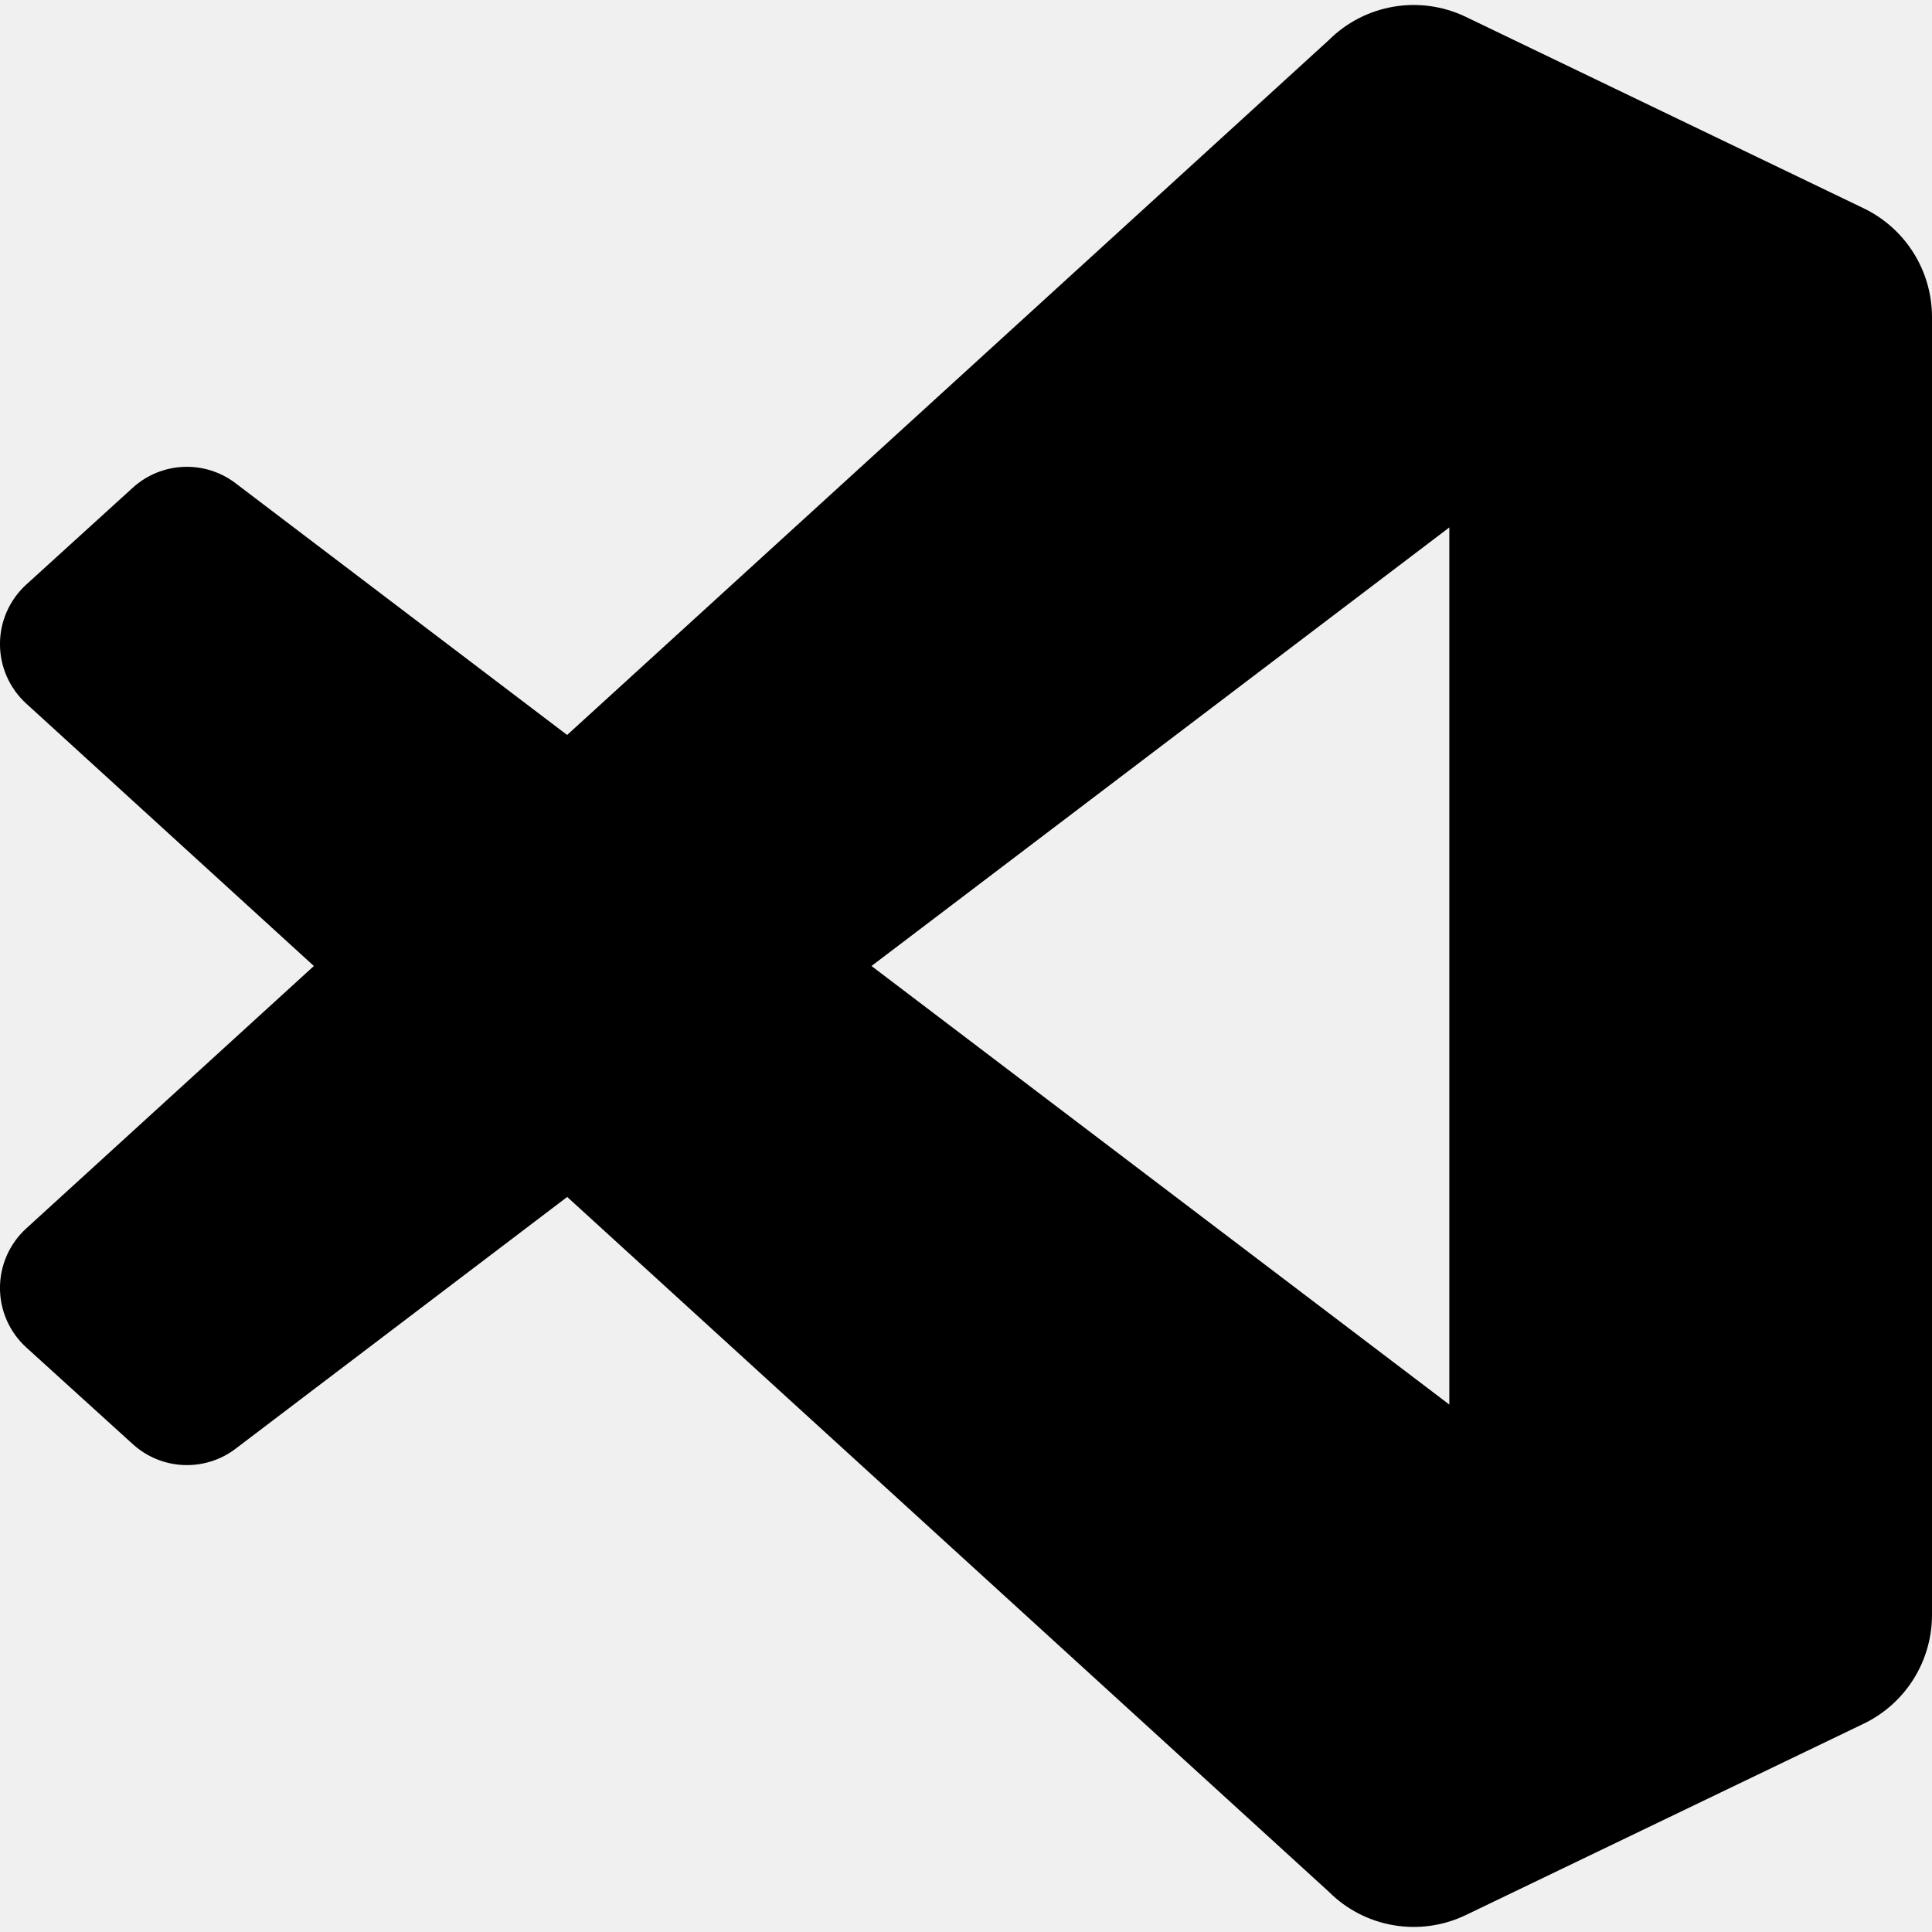
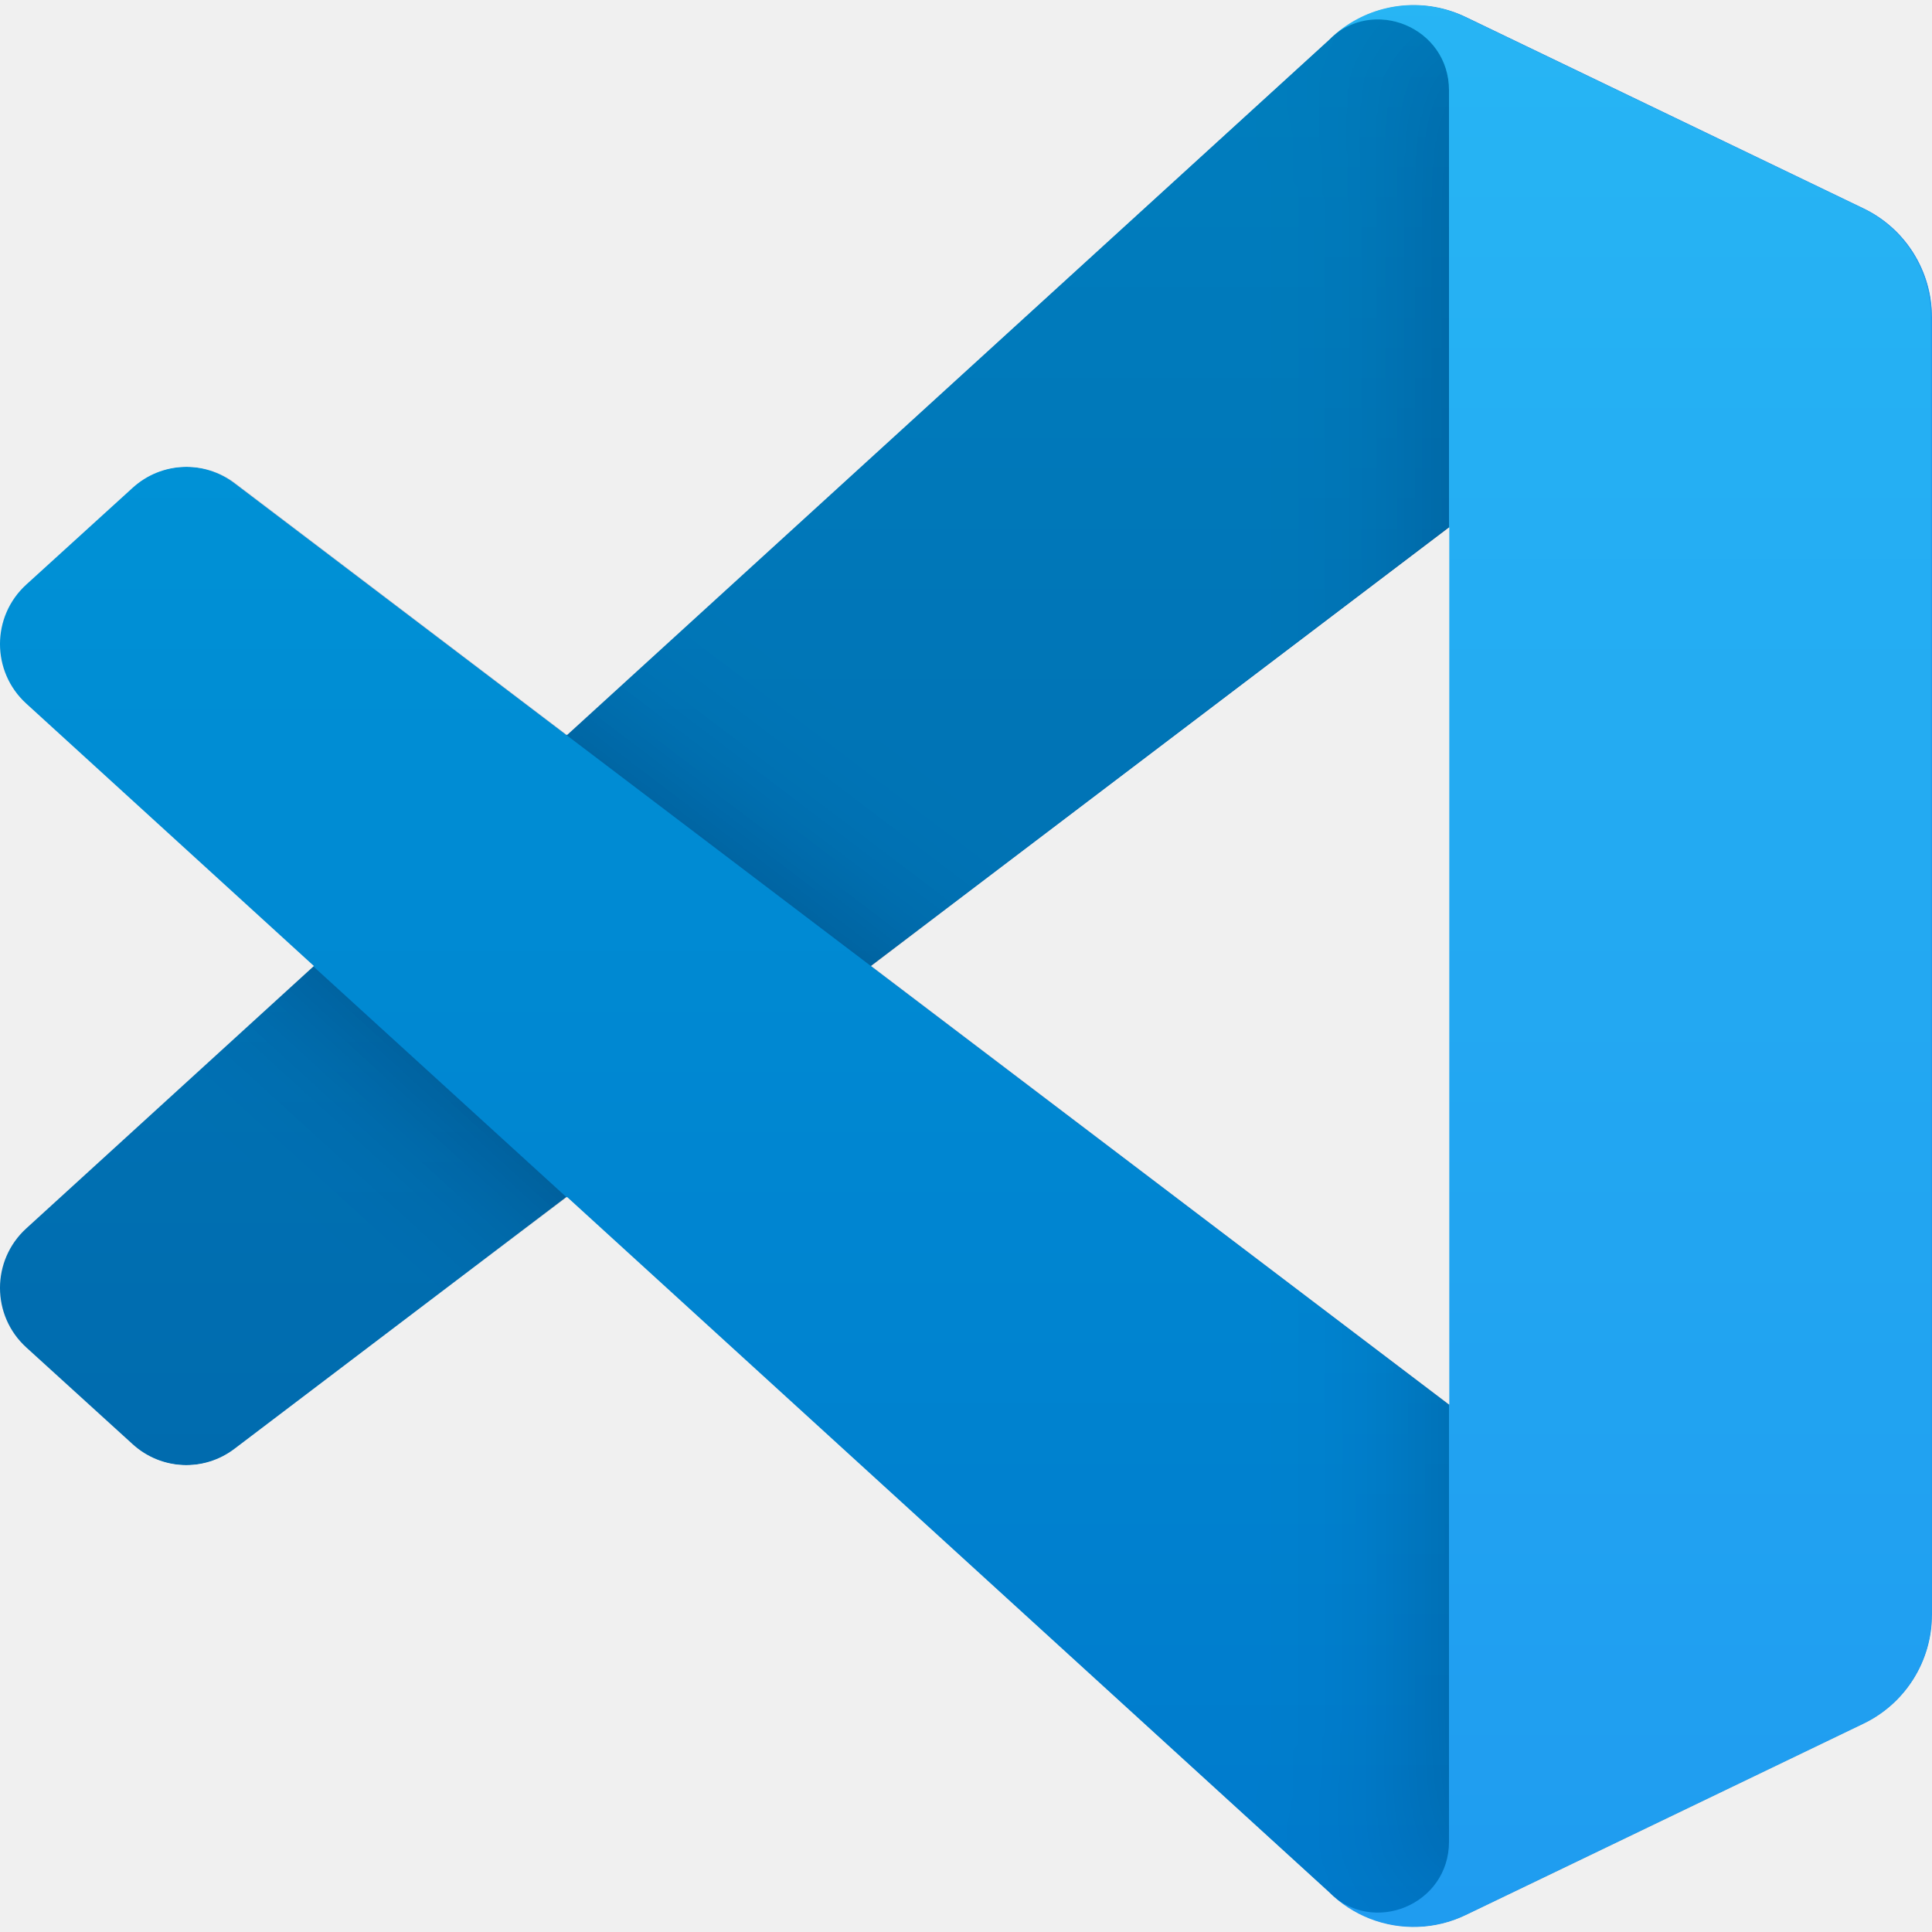
- <svg xmlns="http://www.w3.org/2000/svg" role="img" viewBox="0 0 24 24">
-   <path d="M23.15 2.587L18.21.21a1.494 1.494 0 0 0-1.705.29l-9.46 8.63-4.12-3.128a.999.999 0 0 0-1.276.057L.327 7.261A1 1 0 0 0 .326 8.74L3.899 12 .326 15.26a1 1 0 0 0 .001 1.479L1.65 17.94a.999.999 0 0 0 1.276.057l4.12-3.128 9.46 8.63a1.492 1.492 0 0 0 1.704.29l4.942-2.377A1.5 1.5 0 0 0 24 20.06V3.939a1.5 1.5 0 0 0-.85-1.352zm-5.146 14.861L10.826 12l7.178-5.448v10.896z" />
+ <svg xmlns="http://www.w3.org/2000/svg" width="100" height="100" viewBox="0 0 100 100" fill="none">
+   <mask id="mask0" mask-type="alpha" maskUnits="userSpaceOnUse" x="0" y="0" width="100" height="100">
+     <path fill-rule="evenodd" clip-rule="evenodd" d="M70.912 99.317C72.487 99.931 74.283 99.891 75.873 99.126L96.461 89.22C98.624 88.179 100 85.989 100 83.587V16.413C100 14.011 98.624 11.822 96.461 10.781L75.873 0.874C73.786 -0.13 71.345 0.116 69.513 1.447C69.252 1.637 69.003 1.849 68.769 2.083L29.355 38.041L12.187 25.01C10.589 23.797 8.354 23.896 6.869 25.246L1.363 30.255C-0.453 31.906 -0.455 34.763 1.359 36.417L16.247 50L1.359 63.583C-0.455 65.237 -0.453 68.094 1.363 69.745L6.869 74.754C8.354 76.104 10.589 76.204 12.187 74.99L29.355 61.959L68.769 97.917C69.392 98.541 70.125 99.01 70.912 99.317ZM75.015 27.299L45.109 50L75.015 72.701V27.299Z" fill="white" />
+   </mask>
+   <g mask="url(#mask0)">
+     <path d="M96.461 10.796L75.857 0.876C73.472 -0.273 70.622 0.212 68.75 2.083L1.299 63.583C-0.516 65.237 -0.514 68.094 1.303 69.745L6.813 74.754C8.298 76.104 10.535 76.204 12.134 74.99L93.361 13.37C96.086 11.303 100 13.246 100 16.667V16.427C100 14.027 98.625 11.838 96.461 10.796Z" fill="#0065A9" />
+     <g filter="url(#filter0_d)">
+       <path d="M96.461 89.204L75.857 99.124C73.472 100.273 70.622 99.788 68.75 97.917L1.299 36.417C-0.516 34.763 -0.514 31.906 1.303 30.255L6.813 25.246C8.298 23.896 10.535 23.796 12.134 25.009L93.361 86.63C96.086 88.697 100 86.754 100 83.333V83.573C100 85.974 98.625 88.162 96.461 89.204Z" fill="#007ACC" />
+     </g>
+     <g filter="url(#filter1_d)">
+       <path d="M75.858 99.126C73.472 100.274 70.622 99.788 68.75 97.917C71.056 100.223 75 98.59 75 95.328V4.672C75 1.41 71.056 -0.223 68.75 2.083C70.622 0.211 73.472 -0.274 75.858 0.874L96.459 10.781C98.623 11.822 100 14.011 100 16.413V83.587C100 85.989 98.623 88.179 96.459 89.22L75.858 99.126Z" fill="#1F9CF0" />
+     </g>
+     <g style="mix-blend-mode:overlay" opacity="0.25">
+       <path fill-rule="evenodd" clip-rule="evenodd" d="M70.851 99.317C72.426 99.931 74.222 99.891 75.812 99.126L96.4 89.22C98.563 88.179 99.939 85.989 99.939 83.587V16.413C99.939 14.011 98.564 11.822 96.4 10.781L75.812 0.874C73.725 -0.13 71.284 0.116 69.453 1.447C69.191 1.637 68.942 1.849 68.708 2.083L29.294 38.041L12.126 25.01C10.528 23.796 8.293 23.896 6.809 25.246L1.302 30.255C-0.513 31.906 -0.515 34.763 1.298 36.417L16.186 50L1.298 63.583C-0.515 65.237 -0.513 68.094 1.302 69.745L6.809 74.754C8.293 76.104 10.528 76.204 12.126 74.99L29.294 61.959L68.708 97.917C69.332 98.54 70.064 99.01 70.851 99.317ZM74.954 27.299L45.048 50L74.954 72.701V27.299Z" fill="url(#paint0_linear)" />
+     </g>
+   </g>
+   <defs>
+     <filter id="filter0_d" x="-8.394" y="15.829" width="116.727" height="92.246" filterUnits="userSpaceOnUse" color-interpolation-filters="sRGB">
+       <feFlood flood-opacity="0" result="BackgroundImageFix" />
+       <feColorMatrix in="SourceAlpha" type="matrix" values="0 0 0 0 0 0 0 0 0 0 0 0 0 0 0 0 0 0 127 0" />
+       <feOffset />
+       <feGaussianBlur stdDeviation="4.167" />
+       <feColorMatrix type="matrix" values="0 0 0 0 0 0 0 0 0 0 0 0 0 0 0 0 0 0 0.25 0" />
+       <feBlend mode="overlay" in2="BackgroundImageFix" result="effect1_dropShadow" />
+       <feBlend mode="normal" in="SourceGraphic" in2="effect1_dropShadow" result="shape" />
+     </filter>
+     <filter id="filter1_d" x="60.417" y="-8.076" width="47.917" height="116.151" filterUnits="userSpaceOnUse" color-interpolation-filters="sRGB">
+       <feFlood flood-opacity="0" result="BackgroundImageFix" />
+       <feColorMatrix in="SourceAlpha" type="matrix" values="0 0 0 0 0 0 0 0 0 0 0 0 0 0 0 0 0 0 127 0" />
+       <feOffset />
+       <feGaussianBlur stdDeviation="4.167" />
+       <feColorMatrix type="matrix" values="0 0 0 0 0 0 0 0 0 0 0 0 0 0 0 0 0 0 0.25 0" />
+       <feBlend mode="overlay" in2="BackgroundImageFix" result="effect1_dropShadow" />
+       <feBlend mode="normal" in="SourceGraphic" in2="effect1_dropShadow" result="shape" />
+     </filter>
+     <linearGradient id="paint0_linear" x1="49.939" y1="0.258" x2="49.939" y2="99.742" gradientUnits="userSpaceOnUse">
+       <stop stop-color="white" />
+       <stop offset="1" stop-color="white" stop-opacity="0" />
+     </linearGradient>
+   </defs>
</svg>
